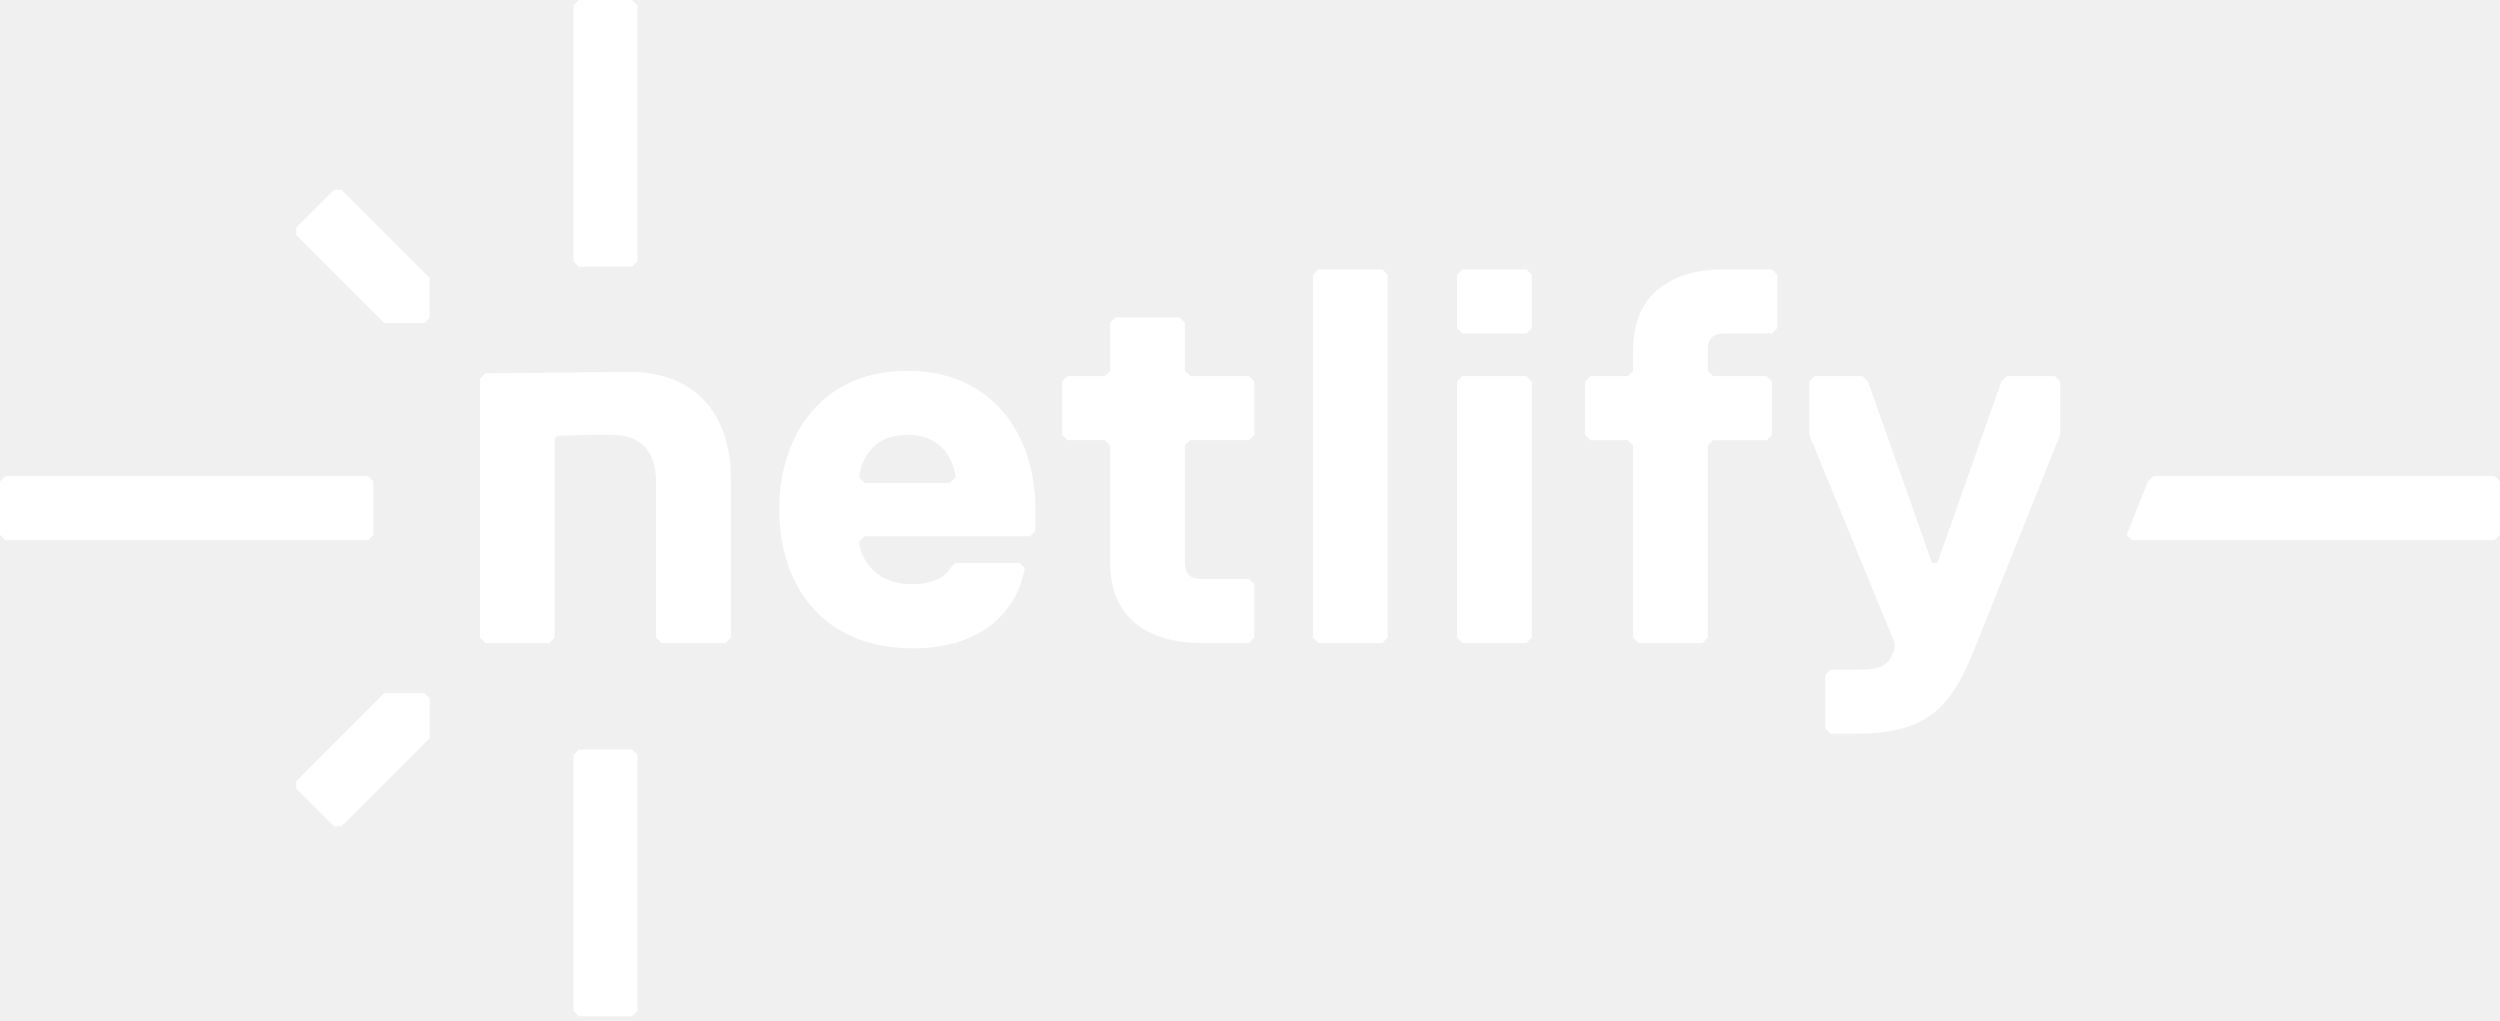
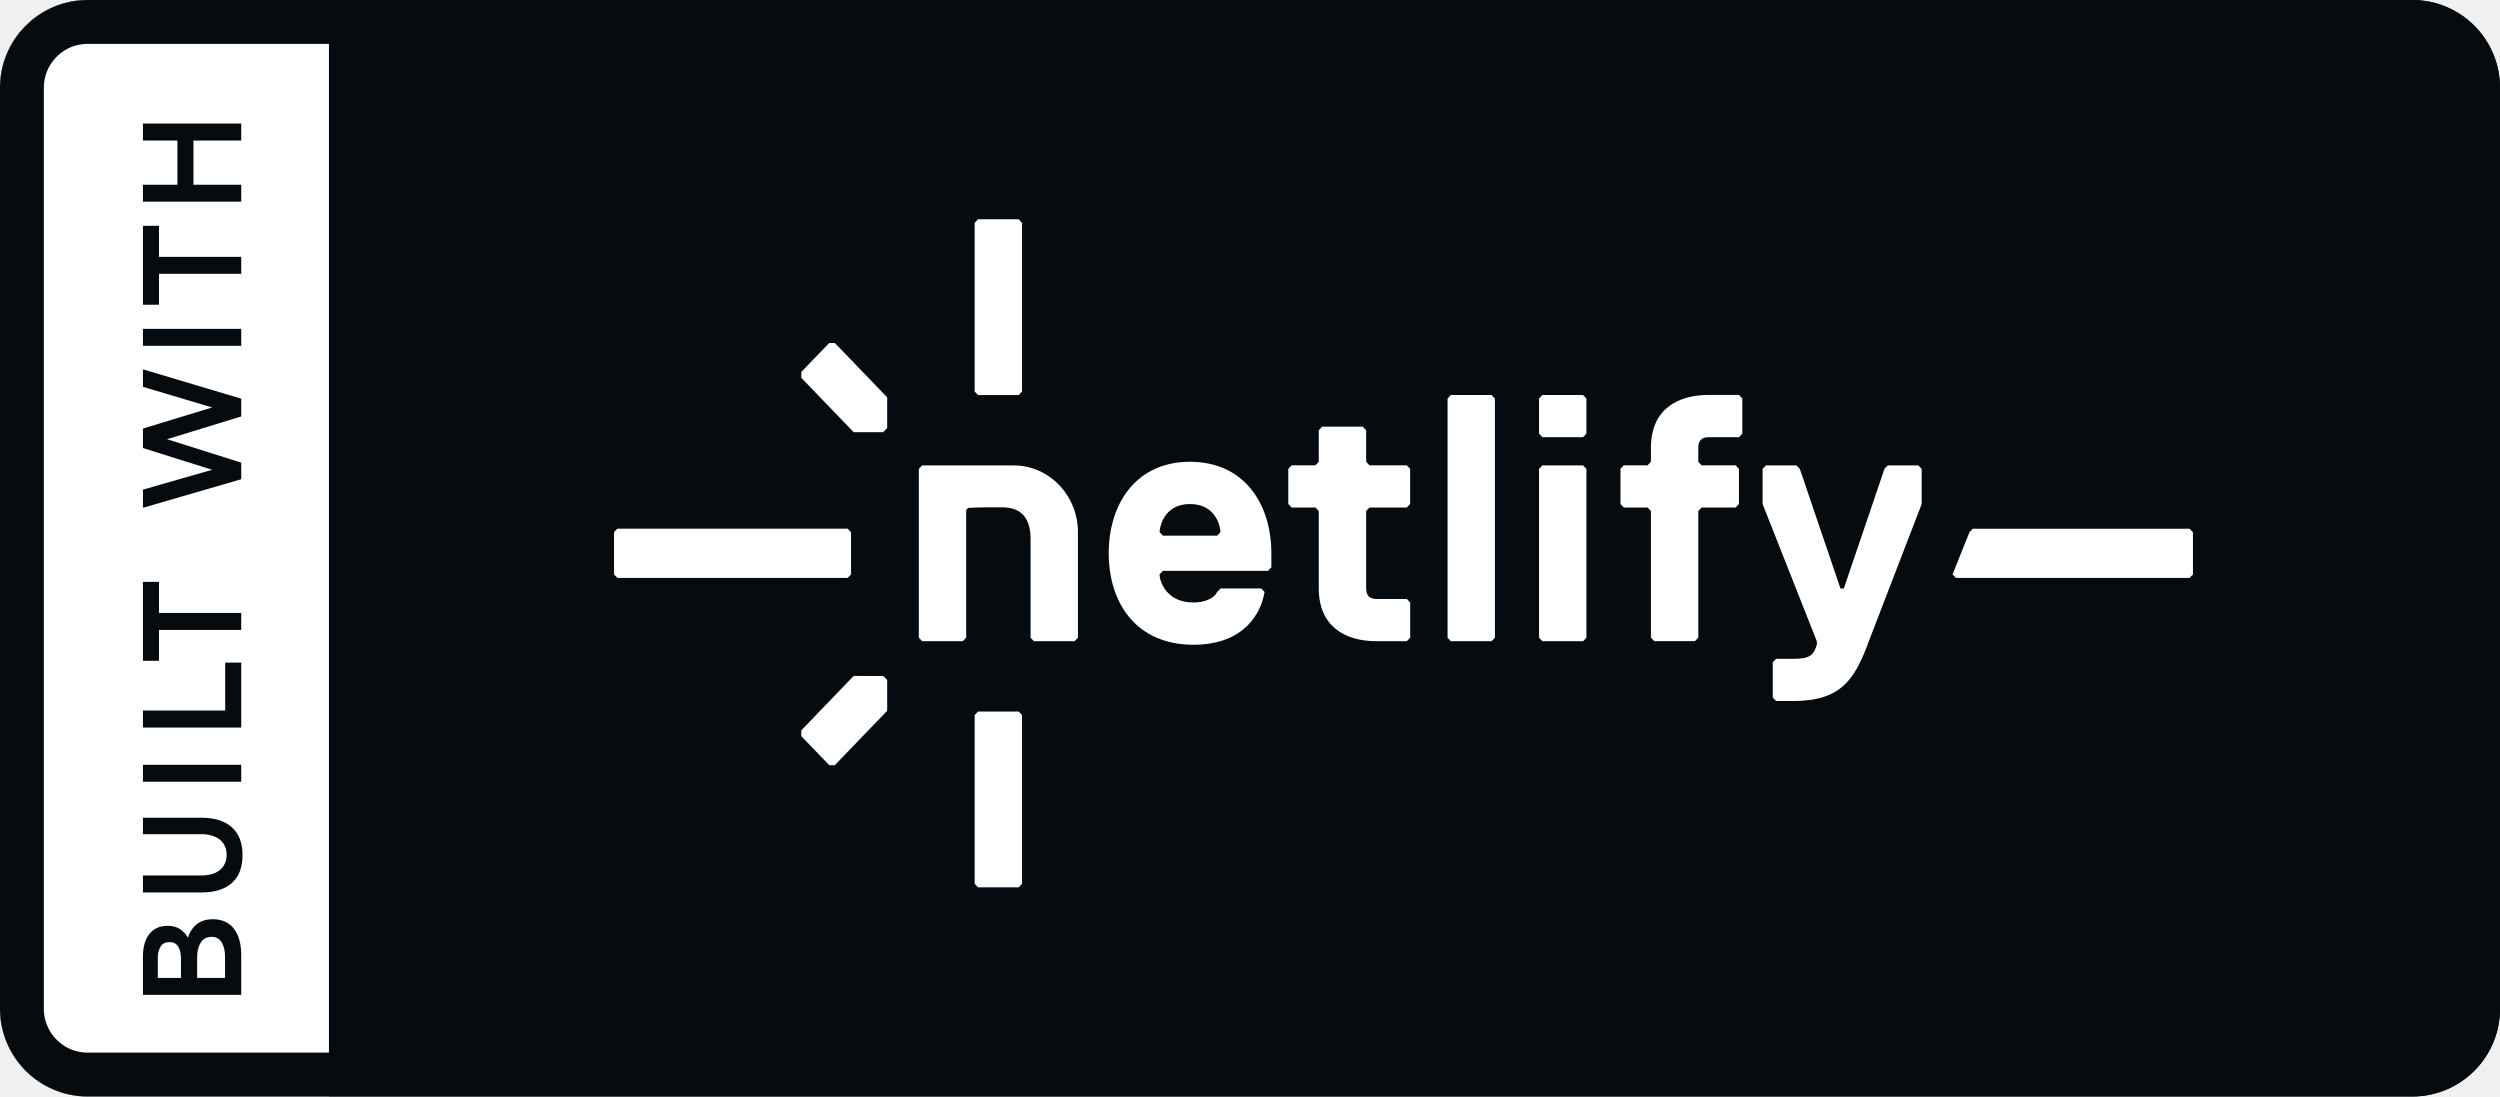
- <svg xmlns="http://www.w3.org/2000/svg" width="512" height="209" viewBox="0 0 512 209" fill="none">
-   <g clip-path="url(#clip0_236_77)">
-     <path d="M117.436 207.036V154.604L118.529 153.51H129.452L130.545 154.604V207.036L129.452 208.13H118.529L117.436 207.036Z" fill="white" />
-     <path d="M117.436 53.523V1.093L118.529 0H129.452L130.545 1.093V53.523L129.452 54.616H118.529L117.436 53.523Z" fill="white" />
-     <path d="M69.954 169.238H68.409L60.687 161.512V159.967L78.72 141.938L86.898 141.942L87.995 143.031V151.209L69.954 169.238Z" fill="white" />
-     <path d="M69.946 38.892H68.402L60.679 46.618V48.163L78.712 66.192L86.89 66.188L87.987 65.099V56.921L69.946 38.892Z" fill="white" />
-     <path d="M1.093 97.51H75.371L76.465 98.604V109.526L75.371 110.62H1.093L0 109.526V98.604L1.093 97.51Z" fill="white" />
-     <path d="M440.999 97.51H510.91L512.004 98.604V109.526L510.91 110.62H436.633L435.539 109.526L439.905 98.604L440.999 97.51Z" fill="white" />
-     <path d="M212.056 108.727L210.963 109.821H177.079L175.986 110.914C175.986 113.101 178.173 119.657 186.916 119.657C190.196 119.657 193.472 118.564 194.566 116.377L195.659 115.284H208.776L209.869 116.377C208.776 122.934 203.313 132.774 186.916 132.774C168.336 132.774 159.589 119.657 159.589 104.357C159.589 89.058 168.332 75.941 185.822 75.941C203.313 75.941 212.056 89.058 212.056 104.357V108.731V108.727ZM195.659 97.797C195.659 96.704 194.566 89.054 185.822 89.054C177.079 89.054 175.986 96.704 175.986 97.797L177.079 98.891H194.566L195.659 97.797Z" fill="white" />
-     <path d="M242.66 115.284C242.66 117.47 243.753 118.564 245.94 118.564H255.776L256.87 119.657V130.587L255.776 131.681H245.94C236.103 131.681 227.36 127.307 227.36 115.284V91.237L226.266 90.143H218.617L217.523 89.05V78.12L218.617 77.026H226.266L227.36 75.933V66.097L228.453 65.003H241.57L242.663 66.097V75.933L243.757 77.026H255.78L256.874 78.12V89.05L255.78 90.143H243.757L242.663 91.237V115.284H242.66Z" fill="white" />
-     <path d="M283.1 131.681H269.983L268.889 130.587V56.264L269.983 55.17H283.1L284.193 56.264V130.587L283.1 131.681Z" fill="white" />
-     <path d="M312.61 68.287H299.493L298.399 67.194V56.264L299.493 55.17H312.61L313.703 56.264V67.194L312.61 68.287ZM312.61 131.681H299.493L298.399 130.587V78.124L299.493 77.03H312.61L313.703 78.124V130.587L312.61 131.681Z" fill="white" />
-     <path d="M363.98 56.264V67.194L362.886 68.287H353.05C350.863 68.287 349.769 69.38 349.769 71.567V75.941L350.863 77.034H361.793L362.886 78.128V89.058L361.793 90.151H350.863L349.769 91.244V130.591L348.676 131.684H335.559L334.466 130.591V91.244L333.372 90.151H325.723L324.629 89.058V78.128L325.723 77.034H333.372L334.466 75.941V71.567C334.466 59.544 343.209 55.17 353.046 55.17H362.882L363.976 56.264H363.98Z" fill="white" />
-     <path d="M404.42 132.774C400.046 143.704 395.677 150.261 380.373 150.261H374.906L373.813 149.167V138.237L374.906 137.144H380.373C385.836 137.144 386.929 136.05 388.023 132.77V131.677L370.536 89.05V78.12L371.63 77.026H381.466L382.56 78.12L395.677 115.284H396.77L409.887 78.12L410.98 77.026H420.817L421.91 78.12V89.05L404.424 132.77L404.42 132.774Z" fill="white" />
-     <path d="M135.454 131.681L134.361 130.587L134.368 98.917C134.368 93.454 132.22 89.218 125.625 89.081C122.234 88.993 118.354 89.073 114.209 89.249L113.59 89.883L113.598 130.587L112.504 131.681H99.391L98.298 130.587V77.539L99.391 76.445L128.901 76.178C143.685 76.178 149.668 86.336 149.668 97.801V130.587L148.575 131.681H135.454Z" fill="white" />
+ <svg xmlns="http://www.w3.org/2000/svg" width="114" height="50" viewBox="0 0 114 50" fill="none">
+   <g clip-path="url(#a)">
+     <path fill="#060B10" d="M0 0h114v51H0z" />
+     <g clip-path="url(#b)" fill="#fff">
+       <path d="M44.445 40.302v-7.695l.153-.16h1.853l.154.16v7.695l-.154.16h-1.853l-.153-.16ZM44.445 17.855v-7.696l.153-.159h1.853l.154.16v7.695l-.154.16h-1.853l-.153-.16ZM38.068 34.892h-.254l-1.275-1.323v-.264l2.388-2.482 1.349.002.18.185v1.4l-2.388 2.482ZM36.54 17.227v-.267l1.274-1.32h.254l2.388 2.479v1.398l-.18.19h-1.349l-2.388-2.48ZM28.154 24.107h10.5l.153.16v1.926l-.153.16h-10.5l-.154-.16v-1.927l.154-.16ZM99.844 24.11l.154.159v1.924l-.154.16H89.19l-.153-.16.77-1.924.154-.16h9.883ZM49 29.24h-1.853l-.153-.16v-4.502c0-.802-.303-1.423-1.234-1.443a24.2 24.2 0 0 0-1.613.025l-.089.092v5.826l-.153.16h-1.853l-.154-.16v-7.695l.154-.16h4.169c1.62 0 2.933 1.364 2.933 3.046v4.81l-.154.159v.002ZM57.974 25.871l-.154.16h-4.79l-.154.16c0 .32.31 1.283 1.546 1.283.463 0 .926-.16 1.082-.481l.154-.16h1.852l.154.16c-.154.962-.926 2.407-3.245 2.407-2.625 0-3.861-1.924-3.861-4.172 0-2.248 1.236-4.171 3.708-4.171 2.472 0 3.708 1.924 3.708 4.171v.643Zm-2.319-1.605c0-.16-.153-1.283-1.39-1.283-1.235 0-1.389 1.124-1.389 1.283l.154.16h2.472l.153-.16ZM62.298 26.833c0 .322.154.481.464.481h1.39l.153.16v1.604l-.154.16h-1.39c-1.389 0-2.625-.643-2.625-2.407v-3.529l-.154-.16H58.9l-.154-.159v-1.605l.154-.16h1.082l.154-.159v-1.443l.154-.16h1.852l.154.16v1.443l.154.16h1.699l.153.16v1.604l-.153.16h-1.7l-.153.159v3.529l.002.002ZM68.015 29.24h-1.853l-.153-.16V18.172l.153-.16h1.853l.154.16v10.907l-.154.16v.002ZM72.186 19.935h-1.852l-.154-.16v-1.604l.154-.16h1.852l.154.16v1.605l-.154.16Zm0 9.305h-1.852l-.154-.16v-7.7l.154-.159h1.852l.154.16v7.7l-.154.16ZM79.449 18.171v1.605l-.154.16h-1.39c-.309 0-.463.159-.463.48v.643l.154.16h1.546l.153.16v1.604l-.153.16h-1.546l-.154.159v5.774l-.153.16h-1.853l-.154-.16v-5.774l-.153-.16h-1.083l-.153-.159v-1.605l.153-.16h1.083l.153-.159v-.643c0-1.764 1.236-2.407 2.626-2.407h1.39l.153.16-.002.002ZM85.163 29.4c-.619 1.605-1.236 2.567-3.398 2.567h-.773l-.154-.16v-1.605l.154-.16h.773c.773 0 .926-.159 1.082-.64v-.16l-2.472-6.257v-1.604l.154-.16h1.39l.153.16 1.853 5.455h.153l1.853-5.455.154-.16h1.39l.153.16v1.604l-2.472 6.417.007-.002Z" />
+     </g>
+     <path fill="#fff" d="M0 0v50h15V0z" />
+     <path d="M6.518 45.367v-.774H11v.774H6.518Zm0-1.746c0-.44.098-.784.294-1.032.196-.248.474-.372.834-.372.348 0 .622.13.822.39.2.26.3.628.3 1.104l-.336.018c.004-.608.114-1.062.33-1.362.212-.3.524-.45.936-.45.424 0 .748.146.972.438.22.288.33.686.33 1.194v1.242h-.738v-1.152c0-.268-.05-.488-.15-.66a.498.498 0 0 0-.462-.258c-.224 0-.39.088-.498.264-.108.172-.162.39-.162.654v1.146h-.738V43.68c0-.192-.04-.36-.12-.504a.426.426 0 0 0-.396-.216c-.192 0-.33.068-.414.204a.955.955 0 0 0-.126.51v1.116h-.678v-1.17Zm0-2.925v-.774H9.17c.256 0 .472-.04.648-.12a.88.88 0 0 0 .39-.336.926.926 0 0 0 .126-.486.926.926 0 0 0-.126-.486.845.845 0 0 0-.39-.33 1.497 1.497 0 0 0-.648-.126H6.518v-.75h2.664c.604 0 1.068.146 1.392.438.324.288.486.71.486 1.266 0 .56-.162.984-.486 1.272-.324.288-.788.432-1.392.432H6.518Zm0-5.048v-.774H11v.774H6.518Zm0-2.475V32.4H11v.774H6.518Zm3.75-.546v-2.412H11v2.412h-.732Zm-3.69-3.903v-.773H11v.773H6.578Zm-.06 1.41v-3.6h.732v3.6h-.732Zm0-6.98v-.827l3.684-1.056v.318L6.518 20.43v-.888l3.684-1.122v.318L6.518 17.64v-.798L11 18.18v.81l-4.086 1.254v-.438L11 21.097v.756l-4.482 1.302Zm0-7.385v-.774H11v.774H6.518Zm.06-3.283v-.774H11v.774H6.578Zm-.06 1.41v-3.6h.732v3.6h-.732Zm0-4.7v-.773H11v.774H6.518Zm1.572-.545V6.179h.732V8.65H8.09ZM6.518 6.407v-.774H11v.774H6.518Z" fill="#060B10" />
  </g>
+   <rect x="1" y="1" width="112" height="48" rx="3" stroke="#060B10" stroke-width="2" />
  <defs>
-     <clipPath id="clip0_236_77">
-       <rect width="512" height="208.126" fill="white" />
+     <clipPath id="a">
+       <rect width="114" height="50" rx="4" fill="#fff" />
+     </clipPath>
+     <clipPath id="b">
+       <path fill="#fff" d="M28 10h72v30.462H28z" />
    </clipPath>
  </defs>
</svg>
